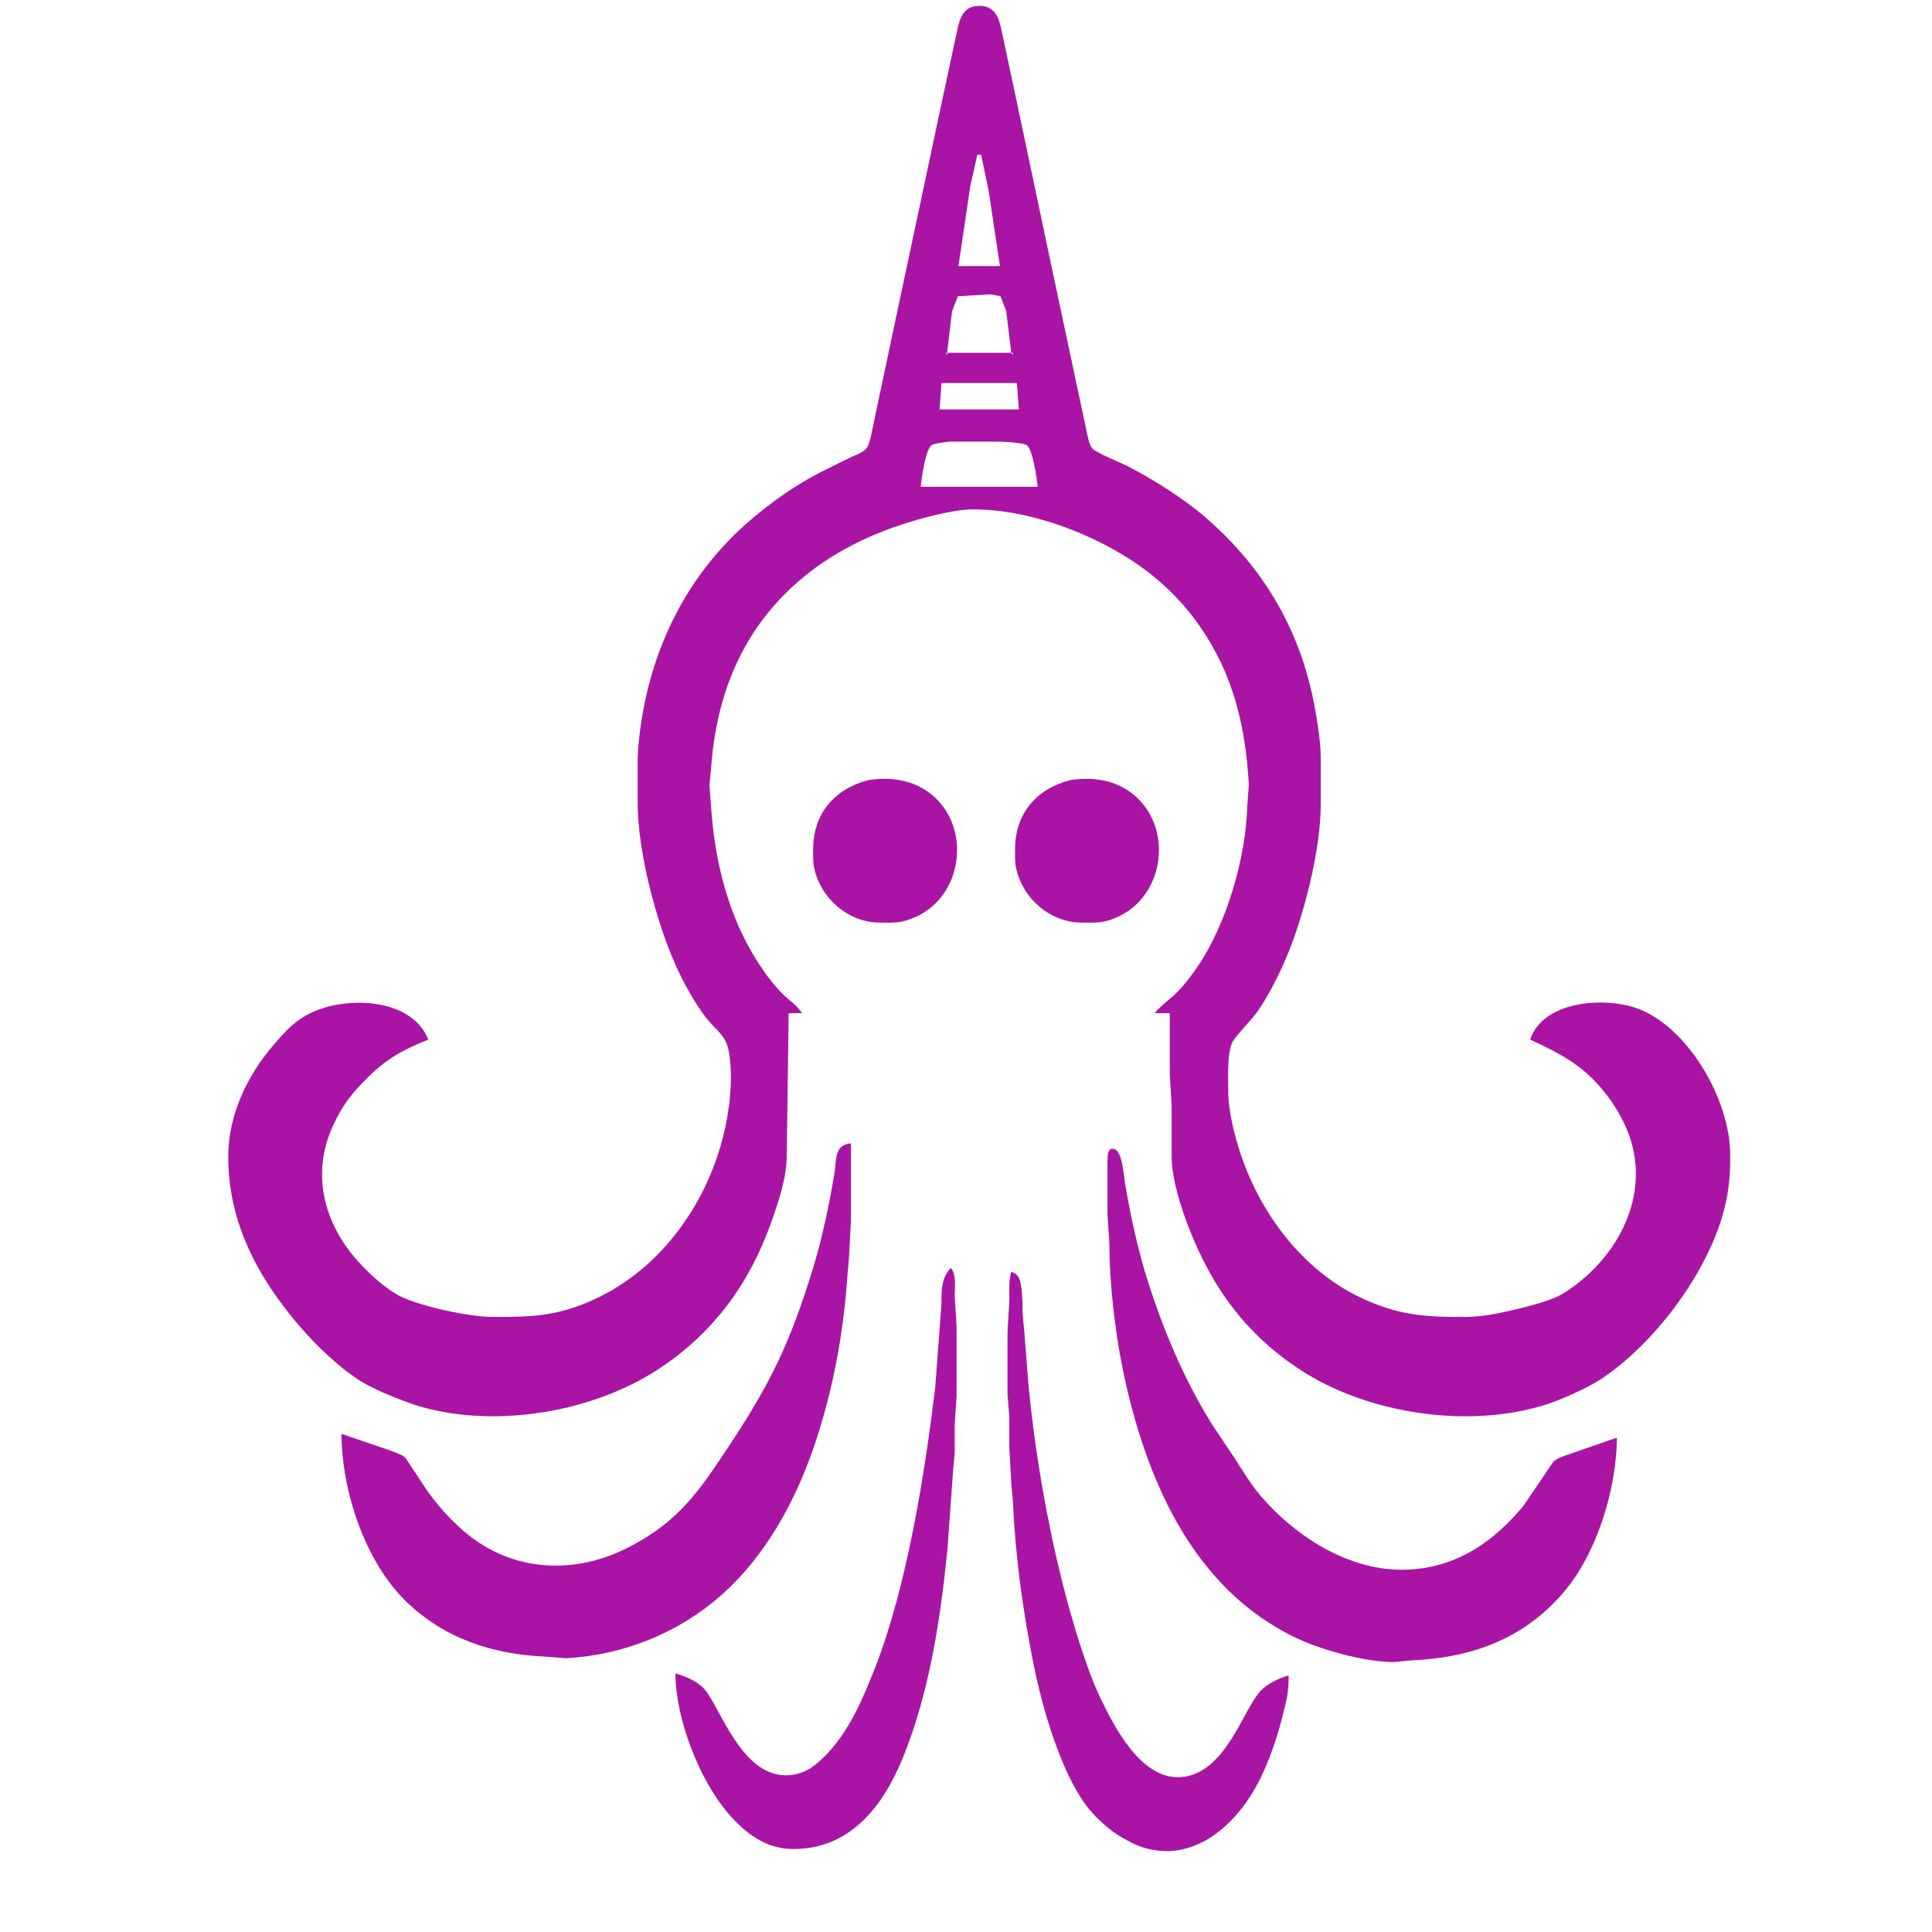
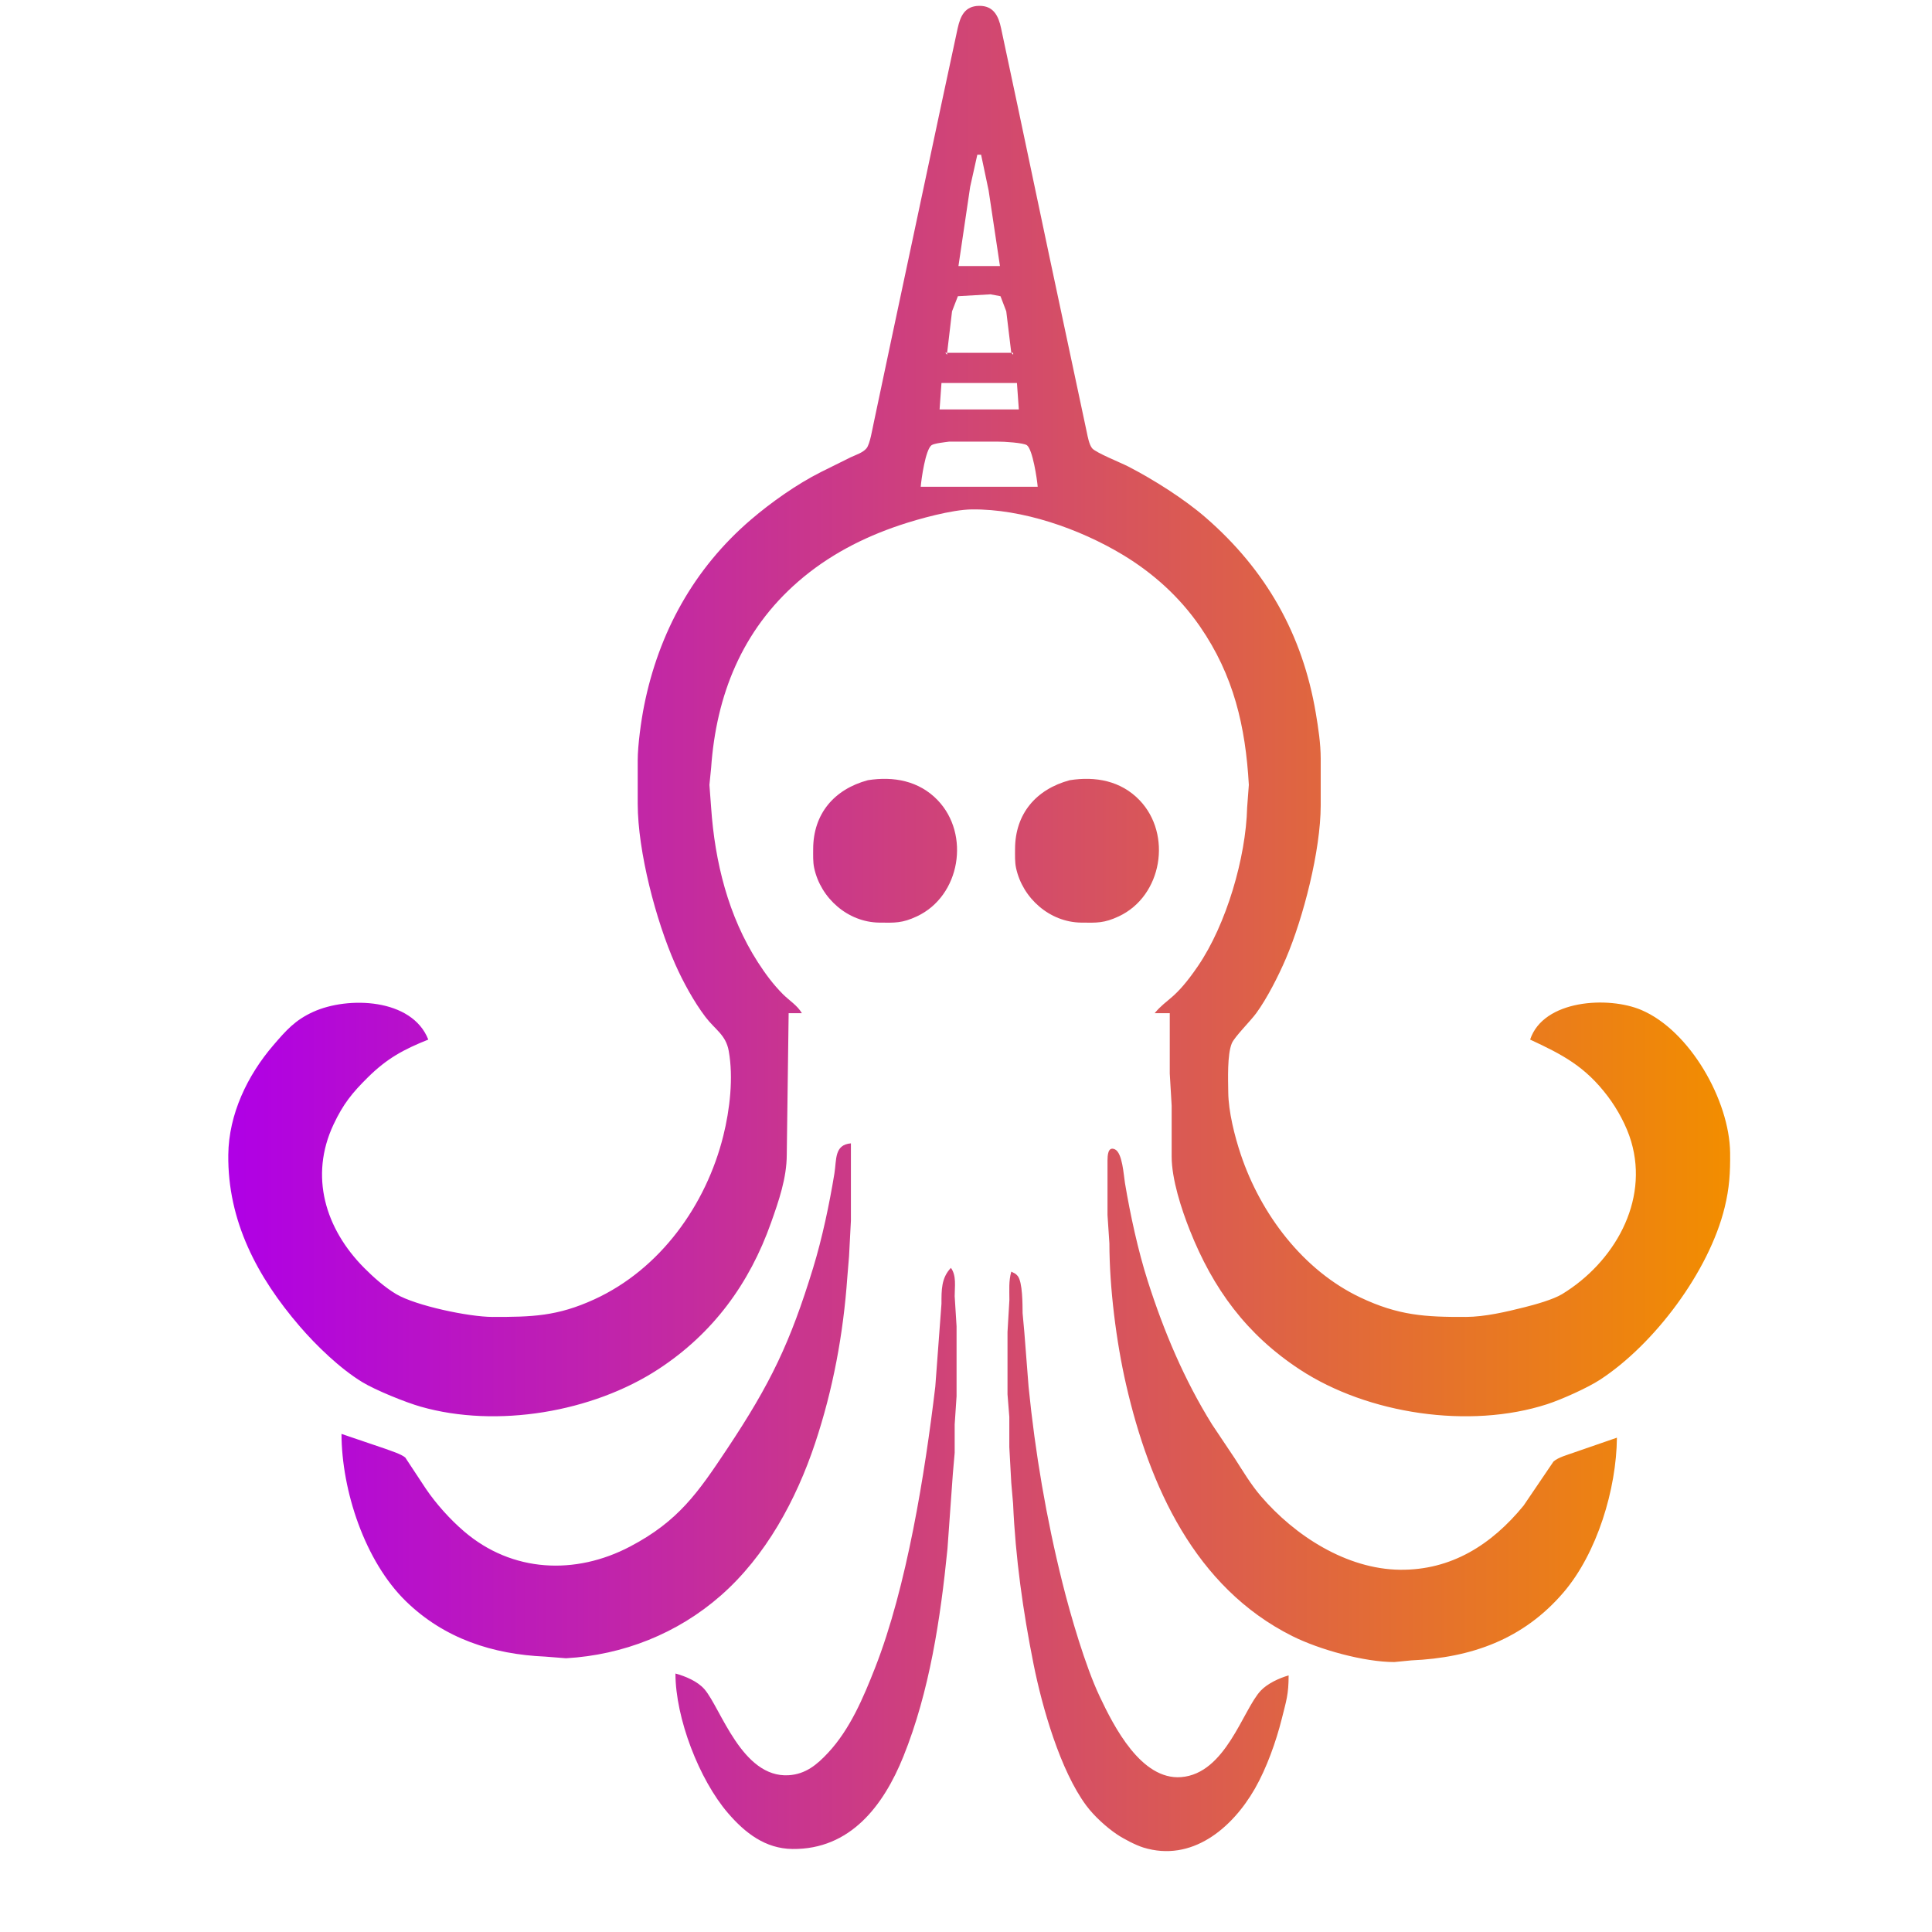
<svg xmlns="http://www.w3.org/2000/svg" width="361.199mm" height="361.199mm" viewBox="0 0 1024 1024">
-   <path id="Selection" fill="#a914a4" stroke="none" stroke-width="1" d="M 227.00,551.00            C 213.92,556.23 205.17,560.95 195.00,571.00              186.56,579.35 181.87,585.19 176.78,596.00              163.90,623.39 172.42,651.27 193.00,672.00              197.91,676.94 204.00,682.36 210.00,685.91              220.47,692.09 248.57,697.98 261.00,698.00              281.92,698.03 295.32,697.71 315.00,688.69              349.92,672.69 374.24,638.71 383.37,602.00              386.83,588.11 388.80,571.17 386.24,557.00              384.70,548.46 379.06,545.79 373.90,539.00              367.82,531.01 361.93,520.21 357.86,511.00              347.62,487.84 338.04,451.32 338.00,426.00              338.00,426.00 338.00,403.00 338.00,403.00              338.01,394.97 339.80,381.98 341.40,374.00              349.15,335.25 367.78,301.31 398.00,275.43              408.71,266.25 422.40,256.59 435.00,250.25              435.00,250.25 451.00,242.31 451.00,242.31              453.67,241.08 457.40,239.91 459.27,237.61              461.16,235.28 462.36,227.32 463.12,224.00              463.12,224.00 472.42,180.00 472.42,180.00              472.42,180.00 499.21,54.00 499.21,54.00              499.21,54.00 507.58,15.00 507.58,15.00              509.02,8.60 511.30,3.19 519.00,3.10              526.62,3.00 529.26,8.56 530.60,15.00              530.60,15.00 539.12,55.00 539.12,55.00              539.12,55.00 556.21,136.00 556.21,136.00              556.21,136.00 576.00,229.00 576.00,229.00              576.52,231.51 577.26,235.60 578.85,237.59              580.73,239.92 594.22,245.31 598.00,247.26              611.35,254.14 627.71,264.48 639.00,274.29              671.00,302.07 690.41,336.25 697.41,378.00              698.72,385.77 699.99,394.13 700.00,402.00              700.00,402.00 700.00,427.00 700.00,427.00              699.96,450.70 690.89,486.17 681.57,508.00              677.71,517.05 671.60,529.12 665.84,537.00              662.72,541.27 654.28,549.59 652.87,553.01              650.40,559.04 650.92,572.15 651.00,579.00              651.12,589.26 654.40,602.27 657.67,612.00              668.23,643.42 690.56,673.25 721.00,687.68              741.19,697.25 755.34,698.10 777.00,698.00              787.03,697.95 798.28,695.31 808.00,692.87              813.62,691.46 823.20,688.81 828.00,685.88              855.33,669.21 874.05,637.05 864.56,605.00              862.11,596.70 857.31,587.88 852.10,581.00              840.14,565.21 828.23,559.01 811.00,551.00              818.04,529.78 852.55,527.88 870.00,535.34              895.69,546.31 916.67,583.26 917.00,611.00              917.12,621.49 916.62,629.71 914.10,640.00              905.85,673.82 876.86,712.51 848.00,731.31              841.33,735.65 827.63,741.78 820.00,744.26              778.95,757.55 725.00,749.53 689.00,725.92              660.71,707.37 642.96,683.16 630.60,652.00              626.15,640.78 621.02,625.03 621.00,613.00              621.00,613.00 621.00,586.00 621.00,586.00              621.00,586.00 620.00,569.00 620.00,569.00              620.00,569.00 620.00,537.00 620.00,537.00              620.00,537.00 612.00,537.00 612.00,537.00              618.63,528.99 622.60,530.14 634.97,512.00              649.96,490.02 660.36,454.58 661.01,428.00              661.01,428.00 661.91,416.00 661.91,416.00              660.15,384.99 653.90,357.96 635.98,332.00              625.20,316.40 611.22,303.76 595.00,294.00              572.10,280.23 541.90,269.69 515.00,270.00              504.57,270.13 487.08,274.96 477.00,278.33              457.17,284.97 438.85,294.50 423.00,308.29              393.27,334.15 379.60,368.48 376.91,407.00              376.91,407.00 376.01,416.00 376.01,416.00              376.01,416.00 376.91,428.00 376.91,428.00              378.88,456.70 385.94,485.54 401.69,510.00              405.64,516.13 409.84,521.81 415.01,526.99              418.34,530.31 422.65,532.91 425.00,537.00              425.00,537.00 418.00,537.00 418.00,537.00              418.00,537.00 417.00,612.00 417.00,612.00              416.98,624.39 412.79,636.43 408.69,648.00              397.25,680.34 377.91,706.75 349.00,725.66              314.07,748.51 263.27,757.06 223.00,745.57              214.89,743.26 199.07,736.84 192.00,732.54              180.30,725.41 167.78,713.35 158.87,703.00              136.38,676.87 120.59,647.17 121.00,612.00              121.25,590.58 131.13,569.98 144.87,554.00              151.61,546.16 156.34,540.71 166.00,536.31              184.38,527.94 218.40,529.04 227.00,551.00 Z            M 520.00,82.00            C 520.00,82.00 518.00,82.00 518.00,82.00              518.00,82.00 514.21,99.00 514.21,99.00              514.21,99.00 508.00,141.00 508.00,141.00              508.00,141.00 530.00,141.00 530.00,141.00              530.00,141.00 524.00,101.00 524.00,101.00              524.00,101.00 520.00,82.00 520.00,82.00 Z            M 536.00,187.00            C 536.00,187.00 533.34,165.00 533.34,165.00              533.34,165.00 530.28,156.99 530.28,156.99              530.28,156.99 525.00,156.00 525.00,156.00              525.00,156.00 507.70,156.99 507.70,156.99              507.70,156.99 504.60,165.00 504.60,165.00              504.60,165.00 502.00,187.00 502.00,187.00              502.00,187.00 536.00,187.00 536.00,187.00 Z            M 502.00,187.00            C 502.00,187.00 501.00,187.00 501.00,187.00              501.00,187.00 502.00,188.00 502.00,188.00              502.00,188.00 502.00,187.00 502.00,187.00 Z            M 537.00,187.00            C 537.00,187.00 536.00,187.00 536.00,187.00              536.00,187.00 537.00,188.00 537.00,188.00              537.00,188.00 537.00,187.00 537.00,187.00 Z            M 539.00,203.00            C 539.00,203.00 499.00,203.00 499.00,203.00              499.00,203.00 498.00,217.00 498.00,217.00              498.00,217.00 540.00,217.00 540.00,217.00              540.00,217.00 539.00,203.00 539.00,203.00 Z            M 550.00,258.00            C 549.66,253.85 547.34,238.29 544.30,235.99              542.55,234.67 531.63,234.01 529.00,234.08              529.00,234.08 503.00,234.08 503.00,234.08              501.10,234.35 495.04,234.97 493.70,235.99              490.52,238.41 488.35,253.72 488.00,258.00              488.00,258.00 550.00,258.00 550.00,258.00 Z            M 460.00,413.52            C 473.59,411.37 487.03,413.81 496.91,424.04              514.44,442.21 508.99,474.92 486.00,485.68              478.16,489.35 474.35,489.10 466.00,489.00              449.40,488.80 434.96,476.11 431.52,460.00              430.84,456.84 431.00,453.24 431.00,450.00              431.03,431.32 442.15,418.31 460.00,413.52 Z            M 567.00,413.52            C 580.59,411.37 594.03,413.81 603.91,424.04              621.44,442.21 615.99,474.92 593.00,485.68              585.16,489.35 581.35,489.10 573.00,489.00              556.40,488.80 541.96,476.11 538.52,460.00              537.84,456.84 538.00,453.24 538.00,450.00              538.03,431.32 549.15,418.31 567.00,413.52 Z            M 181.00,760.00            C 181.00,760.00 204.00,767.81 204.00,767.81              206.99,768.94 212.52,770.60 214.79,772.51              214.79,772.51 225.67,789.00 225.67,789.00              231.16,797.11 238.56,805.33 246.00,811.70              271.42,833.46 304.93,834.97 334.00,819.68              359.60,806.22 370.00,791.07 385.35,768.00              408.43,733.33 418.79,711.76 430.98,672.00              435.77,656.35 439.60,638.18 442.25,622.00              443.45,614.67 442.11,606.74 451.00,606.00              451.00,606.00 451.00,647.00 451.00,647.00              451.00,647.00 450.00,666.00 450.00,666.00              450.00,666.00 449.09,677.00 449.09,677.00              446.99,706.96 441.52,736.47 432.00,765.00              422.03,794.88 405.93,824.73 382.00,845.71              359.09,865.80 330.34,877.19 300.00,878.91              300.00,878.91 289.00,878.04 289.00,878.04              261.18,876.83 235.52,868.53 215.17,848.72              193.37,827.50 181.09,790.08 181.00,760.00 Z            M 857.00,762.00            C 856.75,789.22 846.52,823.18 828.70,844.00              807.41,868.88 779.86,878.65 748.00,880.04              748.00,880.04 739.00,880.92 739.00,880.92              723.01,880.92 699.28,874.33 685.00,867.19              633.29,841.34 609.20,787.52 596.88,734.00              591.60,711.05 588.04,682.50 588.00,659.00              588.00,659.00 587.00,644.00 587.00,644.00              587.00,644.00 587.00,615.00 587.00,615.00              587.05,612.77 587.08,607.43 590.91,609.17              594.92,610.98 595.55,622.80 596.25,627.00              599.03,643.69 603.20,662.91 608.34,679.00              616.84,705.58 627.64,731.25 642.42,755.00              642.42,755.00 654.46,773.00 654.46,773.00              658.90,779.89 662.93,786.74 668.30,793.00              686.22,813.91 713.63,831.67 742.00,832.00              769.30,832.31 790.65,818.64 807.54,798.00              807.54,798.00 823.38,774.65 823.38,774.65              825.98,772.37 830.71,771.15 834.00,769.95              834.00,769.95 857.00,762.00 857.00,762.00 Z            M 504.00,672.00            C 507.06,676.16 505.98,682.04 506.00,687.00              506.00,687.00 507.00,703.00 507.00,703.00              507.00,703.00 507.00,740.00 507.00,740.00              507.00,740.00 506.00,755.00 506.00,755.00              506.00,755.00 506.00,770.00 506.00,770.00              506.00,770.00 505.04,781.00 505.04,781.00              505.04,781.00 502.17,821.00 502.17,821.00              498.49,857.79 492.70,896.55 478.80,931.00              468.28,957.07 450.64,980.35 420.00,980.00              405.58,979.83 394.90,971.48 385.87,961.00              370.55,943.21 358.02,910.65 358.00,887.00              363.28,888.43 369.71,891.11 373.37,895.32              381.98,905.23 393.23,942.43 418.00,940.91              427.01,940.35 432.99,935.35 438.91,929.00              450.60,916.45 457.61,899.75 463.80,884.00              480.61,841.18 490.24,780.94 495.72,735.00              495.72,735.00 499.00,691.00 499.00,691.00              499.01,683.86 498.85,677.37 504.00,672.00 Z            M 536.00,674.00            C 537.46,674.75 538.26,674.88 539.40,676.29              542.04,679.56 541.95,691.60 542.00,696.00              542.00,696.00 542.91,706.00 542.91,706.00              542.91,706.00 545.17,735.00 545.17,735.00              548.66,769.96 554.60,804.90 563.13,839.00              567.46,856.35 575.28,883.12 582.78,899.00              590.42,915.19 604.86,943.53 626.00,941.91              649.68,940.09 658.73,906.18 668.21,896.10              671.80,892.29 678.01,889.42 683.00,888.00              682.99,898.12 681.77,901.40 679.37,911.00              676.35,923.07 671.31,937.20 665.13,948.00              653.04,969.13 631.60,987.12 606.00,979.23              601.95,977.98 595.54,974.63 592.00,972.25              586.36,968.46 579.80,962.44 575.76,957.00              561.93,938.40 552.36,904.80 547.80,882.00              542.20,854.01 538.20,825.49 536.96,797.00              536.96,797.00 536.00,786.00 536.00,786.00              536.00,786.00 534.96,767.00 534.96,767.00              534.96,767.00 534.96,751.00 534.96,751.00              534.96,751.00 534.00,739.00 534.00,739.00              534.00,739.00 534.00,706.00 534.00,706.00              534.00,706.00 535.00,689.00 535.00,689.00              535.01,683.82 534.57,679.03 536.00,674.00 Z" />
+   <style>
+         #logo {
+         fill: url(#gradient);
+         fill-opacity: 1;
+         }
+     </style>
+   <defs>
+     <linearGradient id="gradient" x1="0%" y1="100%" x2="100%" y2="100%">
+       <stop offset="0%" style="stop-color:#b000e5;stop-opacity:1" />
+       <stop offset="100%" style="stop-color:#f28d00;stop-opacity:1" />
+     </linearGradient>
+   </defs>
+   <path id="logo" stroke="none" stroke-width="1" d="M 227.00,551.00            C 213.92,556.23 205.17,560.95 195.00,571.00              186.56,579.35 181.87,585.19 176.78,596.00              163.90,623.39 172.42,651.27 193.00,672.00              197.91,676.94 204.00,682.36 210.00,685.91              220.47,692.09 248.57,697.98 261.00,698.00              281.92,698.03 295.32,697.71 315.00,688.69              349.92,672.69 374.24,638.71 383.37,602.00              386.83,588.11 388.80,571.17 386.24,557.00              384.70,548.46 379.06,545.79 373.90,539.00              367.82,531.01 361.93,520.21 357.86,511.00              347.62,487.84 338.04,451.32 338.00,426.00              338.00,426.00 338.00,403.00 338.00,403.00              338.01,394.97 339.80,381.98 341.40,374.00              349.15,335.25 367.78,301.31 398.00,275.43              408.71,266.25 422.40,256.59 435.00,250.25              435.00,250.25 451.00,242.31 451.00,242.31              453.67,241.08 457.40,239.91 459.27,237.61              461.16,235.28 462.36,227.32 463.12,224.00              463.12,224.00 472.42,180.00 472.42,180.00              472.42,180.00 499.21,54.00 499.21,54.00              499.21,54.00 507.58,15.00 507.58,15.00              509.02,8.60 511.30,3.19 519.00,3.10              526.62,3.00 529.26,8.56 530.60,15.00              530.60,15.00 539.12,55.00 539.12,55.00              539.12,55.00 556.21,136.00 556.21,136.00              556.21,136.00 576.00,229.00 576.00,229.00              576.52,231.51 577.26,235.60 578.85,237.59              580.73,239.92 594.22,245.31 598.00,247.26              611.35,254.14 627.71,264.48 639.00,274.29              671.00,302.07 690.41,336.25 697.41,378.00              698.72,385.77 699.99,394.13 700.00,402.00              700.00,402.00 700.00,427.00 700.00,427.00              699.96,450.70 690.89,486.17 681.57,508.00              677.71,517.05 671.60,529.12 665.84,537.00              662.72,541.27 654.28,549.59 652.87,553.01              650.40,559.04 650.92,572.15 651.00,579.00              651.12,589.26 654.40,602.27 657.67,612.00              668.23,643.42 690.56,673.25 721.00,687.68              741.19,697.25 755.34,698.10 777.00,698.00              787.03,697.95 798.28,695.31 808.00,692.87              813.62,691.46 823.20,688.81 828.00,685.88              855.33,669.21 874.05,637.05 864.56,605.00              862.11,596.70 857.31,587.88 852.10,581.00              840.14,565.21 828.23,559.01 811.00,551.00              818.04,529.78 852.55,527.88 870.00,535.34              895.69,546.31 916.67,583.26 917.00,611.00              917.12,621.49 916.62,629.71 914.10,640.00              905.85,673.82 876.86,712.51 848.00,731.31              841.33,735.65 827.63,741.78 820.00,744.26              778.95,757.55 725.00,749.53 689.00,725.92              660.71,707.37 642.96,683.16 630.60,652.00              626.15,640.78 621.02,625.03 621.00,613.00              621.00,613.00 621.00,586.00 621.00,586.00              621.00,586.00 620.00,569.00 620.00,569.00              620.00,569.00 620.00,537.00 620.00,537.00              620.00,537.00 612.00,537.00 612.00,537.00              618.63,528.99 622.60,530.14 634.97,512.00              649.96,490.02 660.36,454.58 661.01,428.00              661.01,428.00 661.91,416.00 661.91,416.00              660.15,384.99 653.90,357.96 635.98,332.00              625.20,316.40 611.22,303.76 595.00,294.00              572.10,280.23 541.90,269.69 515.00,270.00              504.57,270.13 487.08,274.96 477.00,278.33              457.17,284.97 438.85,294.50 423.00,308.29              393.27,334.15 379.60,368.48 376.91,407.00              376.91,407.00 376.01,416.00 376.01,416.00              376.01,416.00 376.91,428.00 376.91,428.00              378.88,456.70 385.94,485.54 401.69,510.00              405.64,516.13 409.84,521.81 415.01,526.99              418.34,530.31 422.65,532.91 425.00,537.00              425.00,537.00 418.00,537.00 418.00,537.00              418.00,537.00 417.00,612.00 417.00,612.00              416.98,624.39 412.79,636.43 408.69,648.00              397.25,680.34 377.91,706.75 349.00,725.66              314.07,748.51 263.27,757.06 223.00,745.57              214.89,743.26 199.07,736.84 192.00,732.54              180.30,725.41 167.78,713.35 158.87,703.00              136.38,676.87 120.59,647.17 121.00,612.00              121.25,590.58 131.13,569.98 144.87,554.00              151.61,546.16 156.34,540.71 166.00,536.31              184.38,527.94 218.40,529.04 227.00,551.00 Z            M 520.00,82.00            C 520.00,82.00 518.00,82.00 518.00,82.00              518.00,82.00 514.21,99.00 514.21,99.00              514.21,99.00 508.00,141.00 508.00,141.00              508.00,141.00 530.00,141.00 530.00,141.00              530.00,141.00 524.00,101.00 524.00,101.00              524.00,101.00 520.00,82.00 520.00,82.00 Z            M 536.00,187.00            C 536.00,187.00 533.34,165.00 533.34,165.00              533.34,165.00 530.28,156.99 530.28,156.99              530.28,156.99 525.00,156.00 525.00,156.00              525.00,156.00 507.70,156.99 507.70,156.99              507.70,156.99 504.60,165.00 504.60,165.00              504.60,165.00 502.00,187.00 502.00,187.00              502.00,187.00 536.00,187.00 536.00,187.00 Z            M 502.00,187.00            C 502.00,187.00 501.00,187.00 501.00,187.00              501.00,187.00 502.00,188.00 502.00,188.00              502.00,188.00 502.00,187.00 502.00,187.00 Z            M 537.00,187.00            C 537.00,187.00 536.00,187.00 536.00,187.00              536.00,187.00 537.00,188.00 537.00,188.00              537.00,188.00 537.00,187.00 537.00,187.00 Z            M 539.00,203.00            C 539.00,203.00 499.00,203.00 499.00,203.00              499.00,203.00 498.00,217.00 498.00,217.00              498.00,217.00 540.00,217.00 540.00,217.00              540.00,217.00 539.00,203.00 539.00,203.00 Z            M 550.00,258.00            C 549.66,253.85 547.34,238.29 544.30,235.99              542.55,234.67 531.63,234.01 529.00,234.08              529.00,234.08 503.00,234.08 503.00,234.08              501.10,234.35 495.04,234.97 493.70,235.99              490.52,238.41 488.35,253.72 488.00,258.00              488.00,258.00 550.00,258.00 550.00,258.00 Z            M 460.00,413.52            C 473.59,411.37 487.03,413.81 496.91,424.04              514.44,442.21 508.99,474.92 486.00,485.68              478.16,489.35 474.35,489.10 466.00,489.00              449.40,488.80 434.96,476.11 431.52,460.00              430.84,456.84 431.00,453.24 431.00,450.00              431.03,431.32 442.15,418.31 460.00,413.52 Z            M 567.00,413.52            C 580.59,411.37 594.03,413.81 603.91,424.04              621.44,442.21 615.99,474.92 593.00,485.68              585.16,489.35 581.35,489.10 573.00,489.00              556.40,488.80 541.96,476.11 538.52,460.00              537.84,456.84 538.00,453.24 538.00,450.00              538.03,431.32 549.15,418.31 567.00,413.52 Z            M 181.00,760.00            C 181.00,760.00 204.00,767.81 204.00,767.81              206.99,768.94 212.52,770.60 214.79,772.51              214.79,772.51 225.67,789.00 225.67,789.00              231.16,797.11 238.56,805.33 246.00,811.70              271.42,833.46 304.93,834.97 334.00,819.68              359.60,806.22 370.00,791.07 385.35,768.00              408.43,733.33 418.79,711.76 430.98,672.00              435.77,656.35 439.60,638.18 442.25,622.00              443.45,614.67 442.11,606.74 451.00,606.00              451.00,606.00 451.00,647.00 451.00,647.00              451.00,647.00 450.00,666.00 450.00,666.00              450.00,666.00 449.09,677.00 449.09,677.00              446.99,706.96 441.52,736.47 432.00,765.00              422.03,794.88 405.93,824.73 382.00,845.71              359.09,865.80 330.34,877.19 300.00,878.91              300.00,878.91 289.00,878.04 289.00,878.04              261.18,876.83 235.52,868.53 215.17,848.72              193.37,827.50 181.09,790.08 181.00,760.00 Z            M 857.00,762.00            C 856.75,789.22 846.52,823.18 828.70,844.00              807.41,868.88 779.86,878.65 748.00,880.04              748.00,880.04 739.00,880.92 739.00,880.92              723.01,880.92 699.28,874.33 685.00,867.19              633.29,841.34 609.20,787.52 596.88,734.00              591.60,711.05 588.04,682.50 588.00,659.00              588.00,659.00 587.00,644.00 587.00,644.00              587.00,644.00 587.00,615.00 587.00,615.00              587.05,612.77 587.08,607.43 590.91,609.17              594.92,610.98 595.55,622.80 596.25,627.00              599.03,643.69 603.20,662.91 608.34,679.00              616.84,705.58 627.64,731.25 642.42,755.00              642.42,755.00 654.46,773.00 654.46,773.00              658.90,779.89 662.93,786.74 668.30,793.00              686.22,813.91 713.63,831.67 742.00,832.00              769.30,832.31 790.65,818.64 807.54,798.00              807.54,798.00 823.38,774.65 823.38,774.65              825.98,772.37 830.71,771.15 834.00,769.95              834.00,769.95 857.00,762.00 857.00,762.00 Z            M 504.00,672.00            C 507.06,676.16 505.98,682.04 506.00,687.00              506.00,687.00 507.00,703.00 507.00,703.00              507.00,703.00 507.00,740.00 507.00,740.00              507.00,740.00 506.00,755.00 506.00,755.00              506.00,755.00 506.00,770.00 506.00,770.00              506.00,770.00 505.04,781.00 505.04,781.00              505.04,781.00 502.17,821.00 502.17,821.00              498.49,857.79 492.70,896.55 478.80,931.00              468.28,957.07 450.64,980.35 420.00,980.00              405.58,979.83 394.90,971.48 385.87,961.00              370.55,943.21 358.02,910.65 358.00,887.00              363.28,888.43 369.71,891.11 373.37,895.32              381.98,905.23 393.23,942.43 418.00,940.91              427.01,940.35 432.99,935.35 438.91,929.00              450.60,916.45 457.61,899.75 463.80,884.00              480.61,841.18 490.24,780.94 495.72,735.00              495.72,735.00 499.00,691.00 499.00,691.00              499.01,683.86 498.85,677.37 504.00,672.00 Z            M 536.00,674.00            C 537.46,674.75 538.26,674.88 539.40,676.29              542.04,679.56 541.95,691.60 542.00,696.00              542.00,696.00 542.91,706.00 542.91,706.00              542.91,706.00 545.17,735.00 545.17,735.00              548.66,769.96 554.60,804.90 563.13,839.00              567.46,856.35 575.28,883.12 582.78,899.00              590.42,915.19 604.86,943.53 626.00,941.91              649.68,940.09 658.73,906.18 668.21,896.10              671.80,892.29 678.01,889.42 683.00,888.00              682.99,898.12 681.77,901.40 679.37,911.00              676.35,923.07 671.31,937.20 665.13,948.00              653.04,969.13 631.60,987.12 606.00,979.23              601.95,977.98 595.54,974.63 592.00,972.25              586.36,968.46 579.80,962.44 575.76,957.00              561.93,938.40 552.36,904.80 547.80,882.00              542.20,854.01 538.20,825.49 536.96,797.00              536.96,797.00 536.00,786.00 536.00,786.00              536.00,786.00 534.96,767.00 534.96,767.00              534.96,767.00 534.96,751.00 534.96,751.00              534.96,751.00 534.00,739.00 534.00,739.00              534.00,739.00 534.00,706.00 534.00,706.00              534.00,706.00 535.00,689.00 535.00,689.00              535.01,683.82 534.57,679.03 536.00,674.00 Z" />
</svg>
